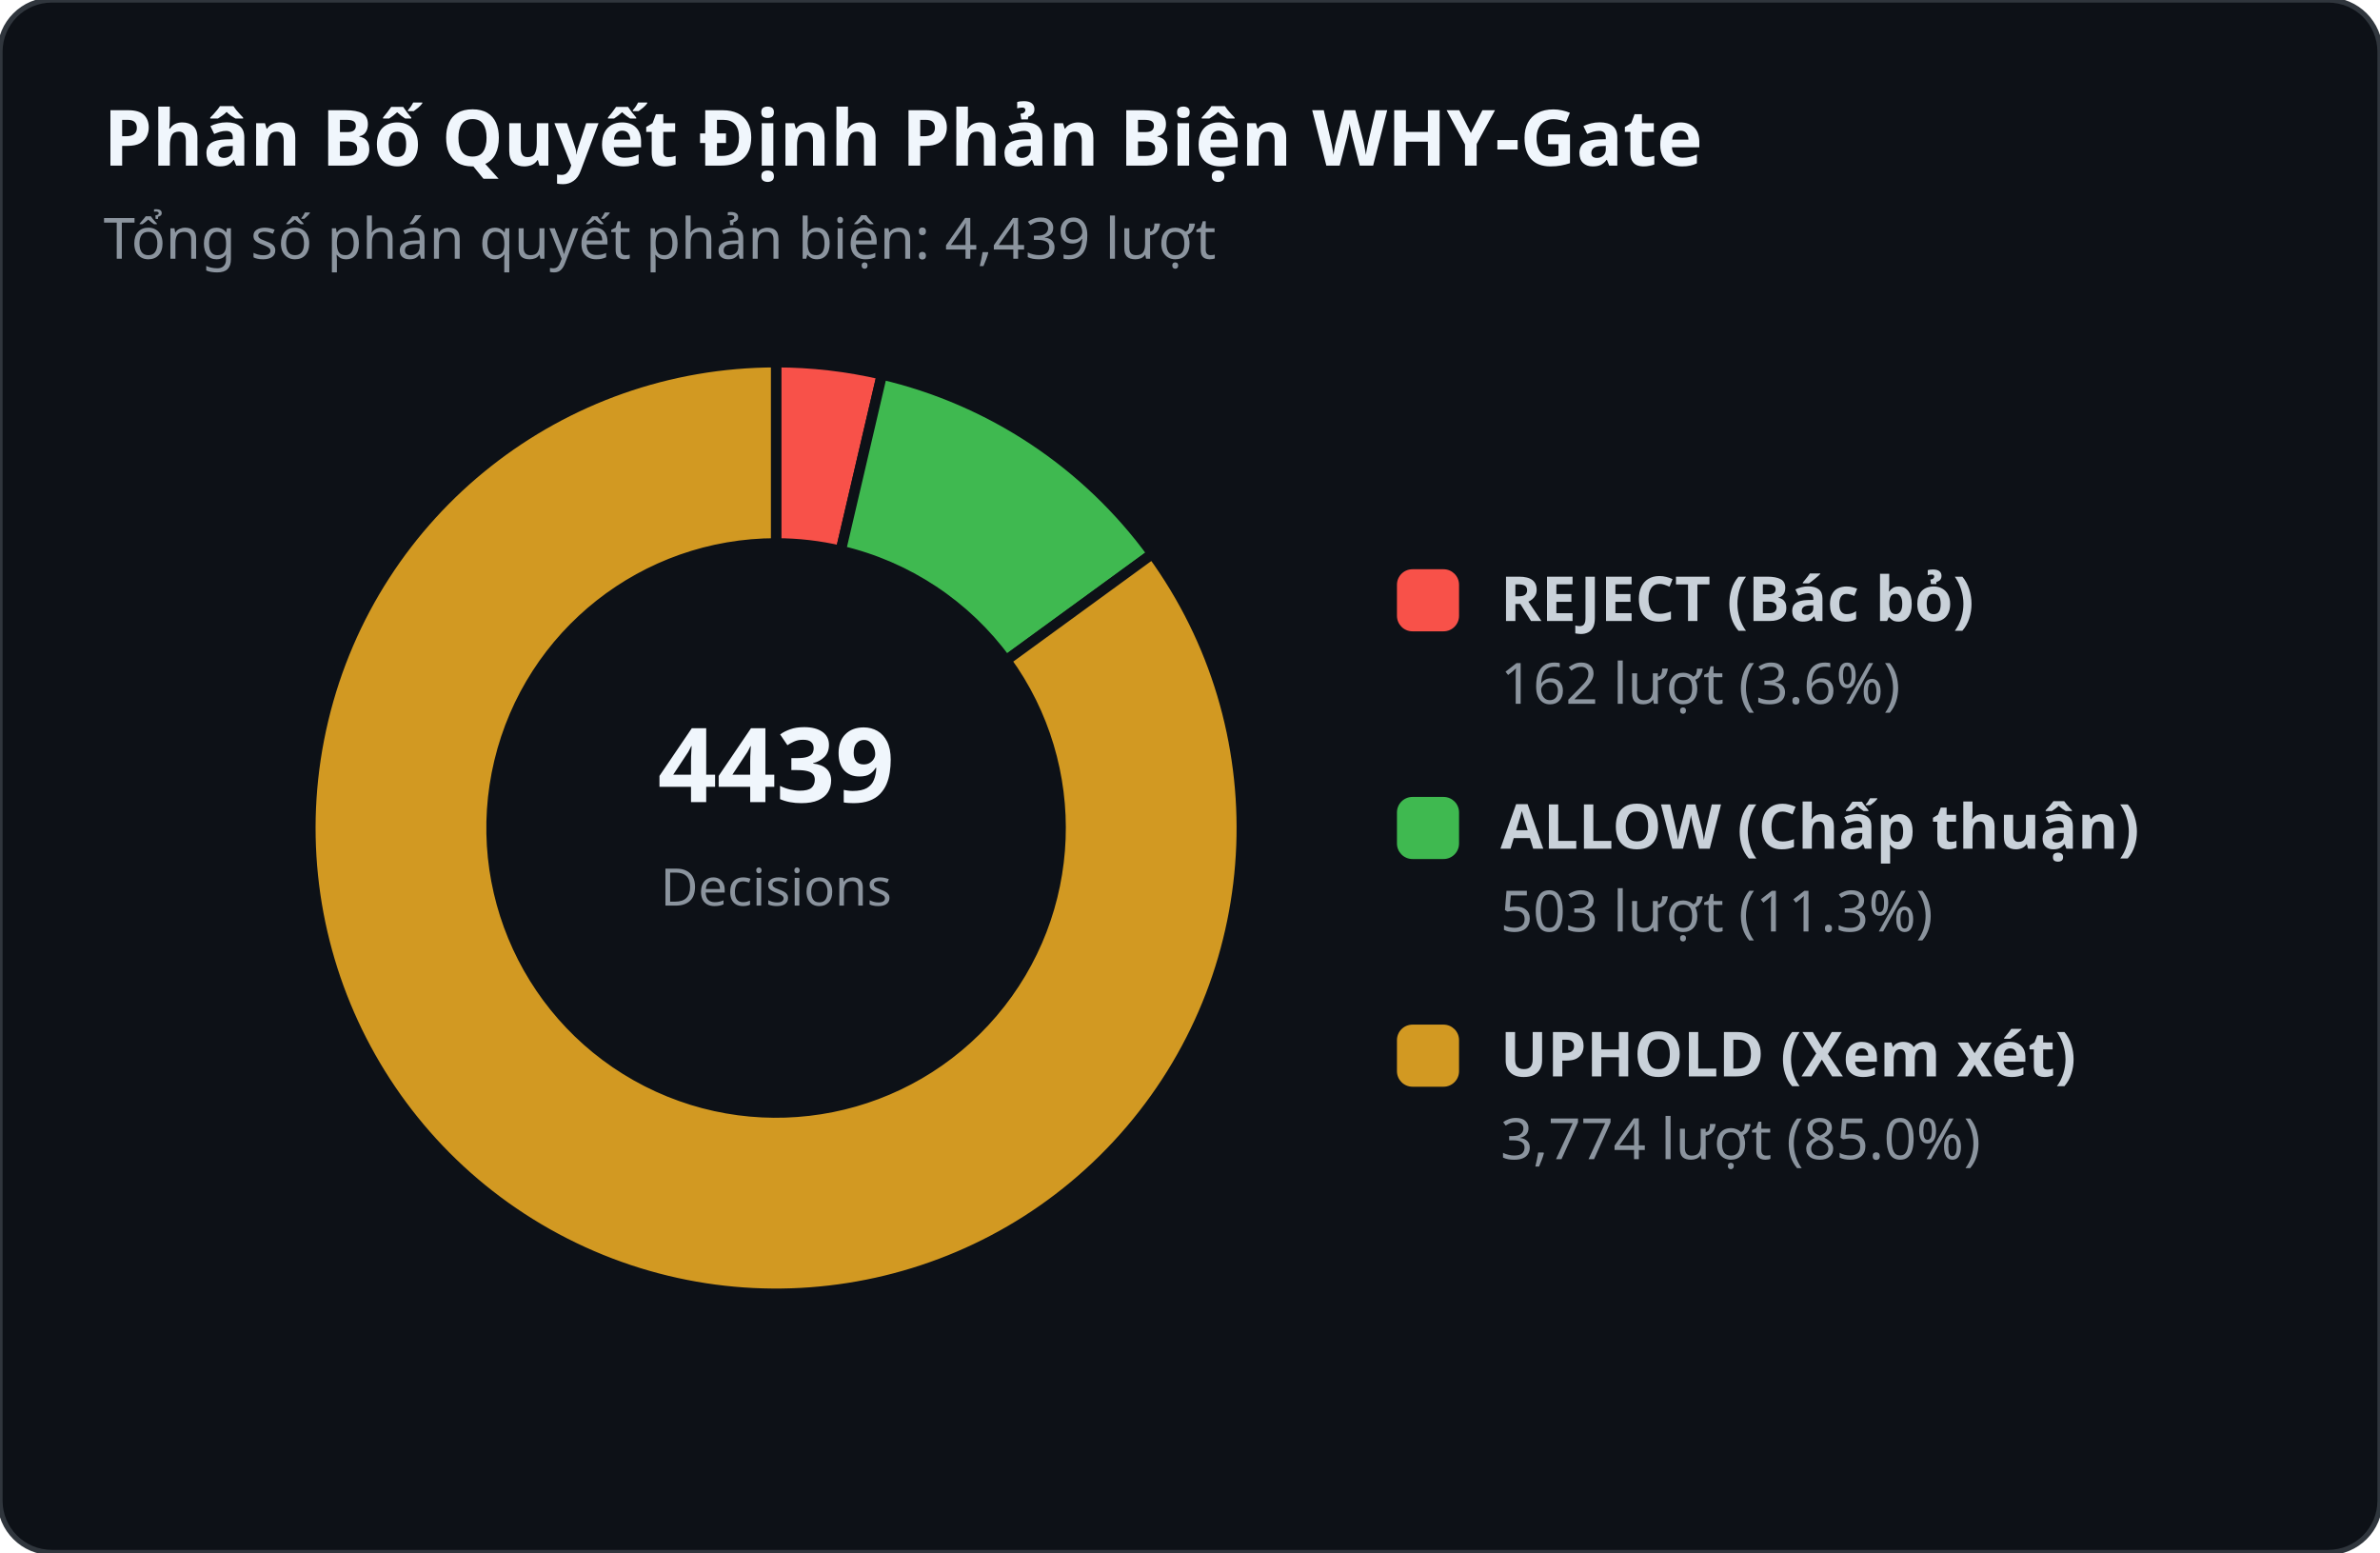
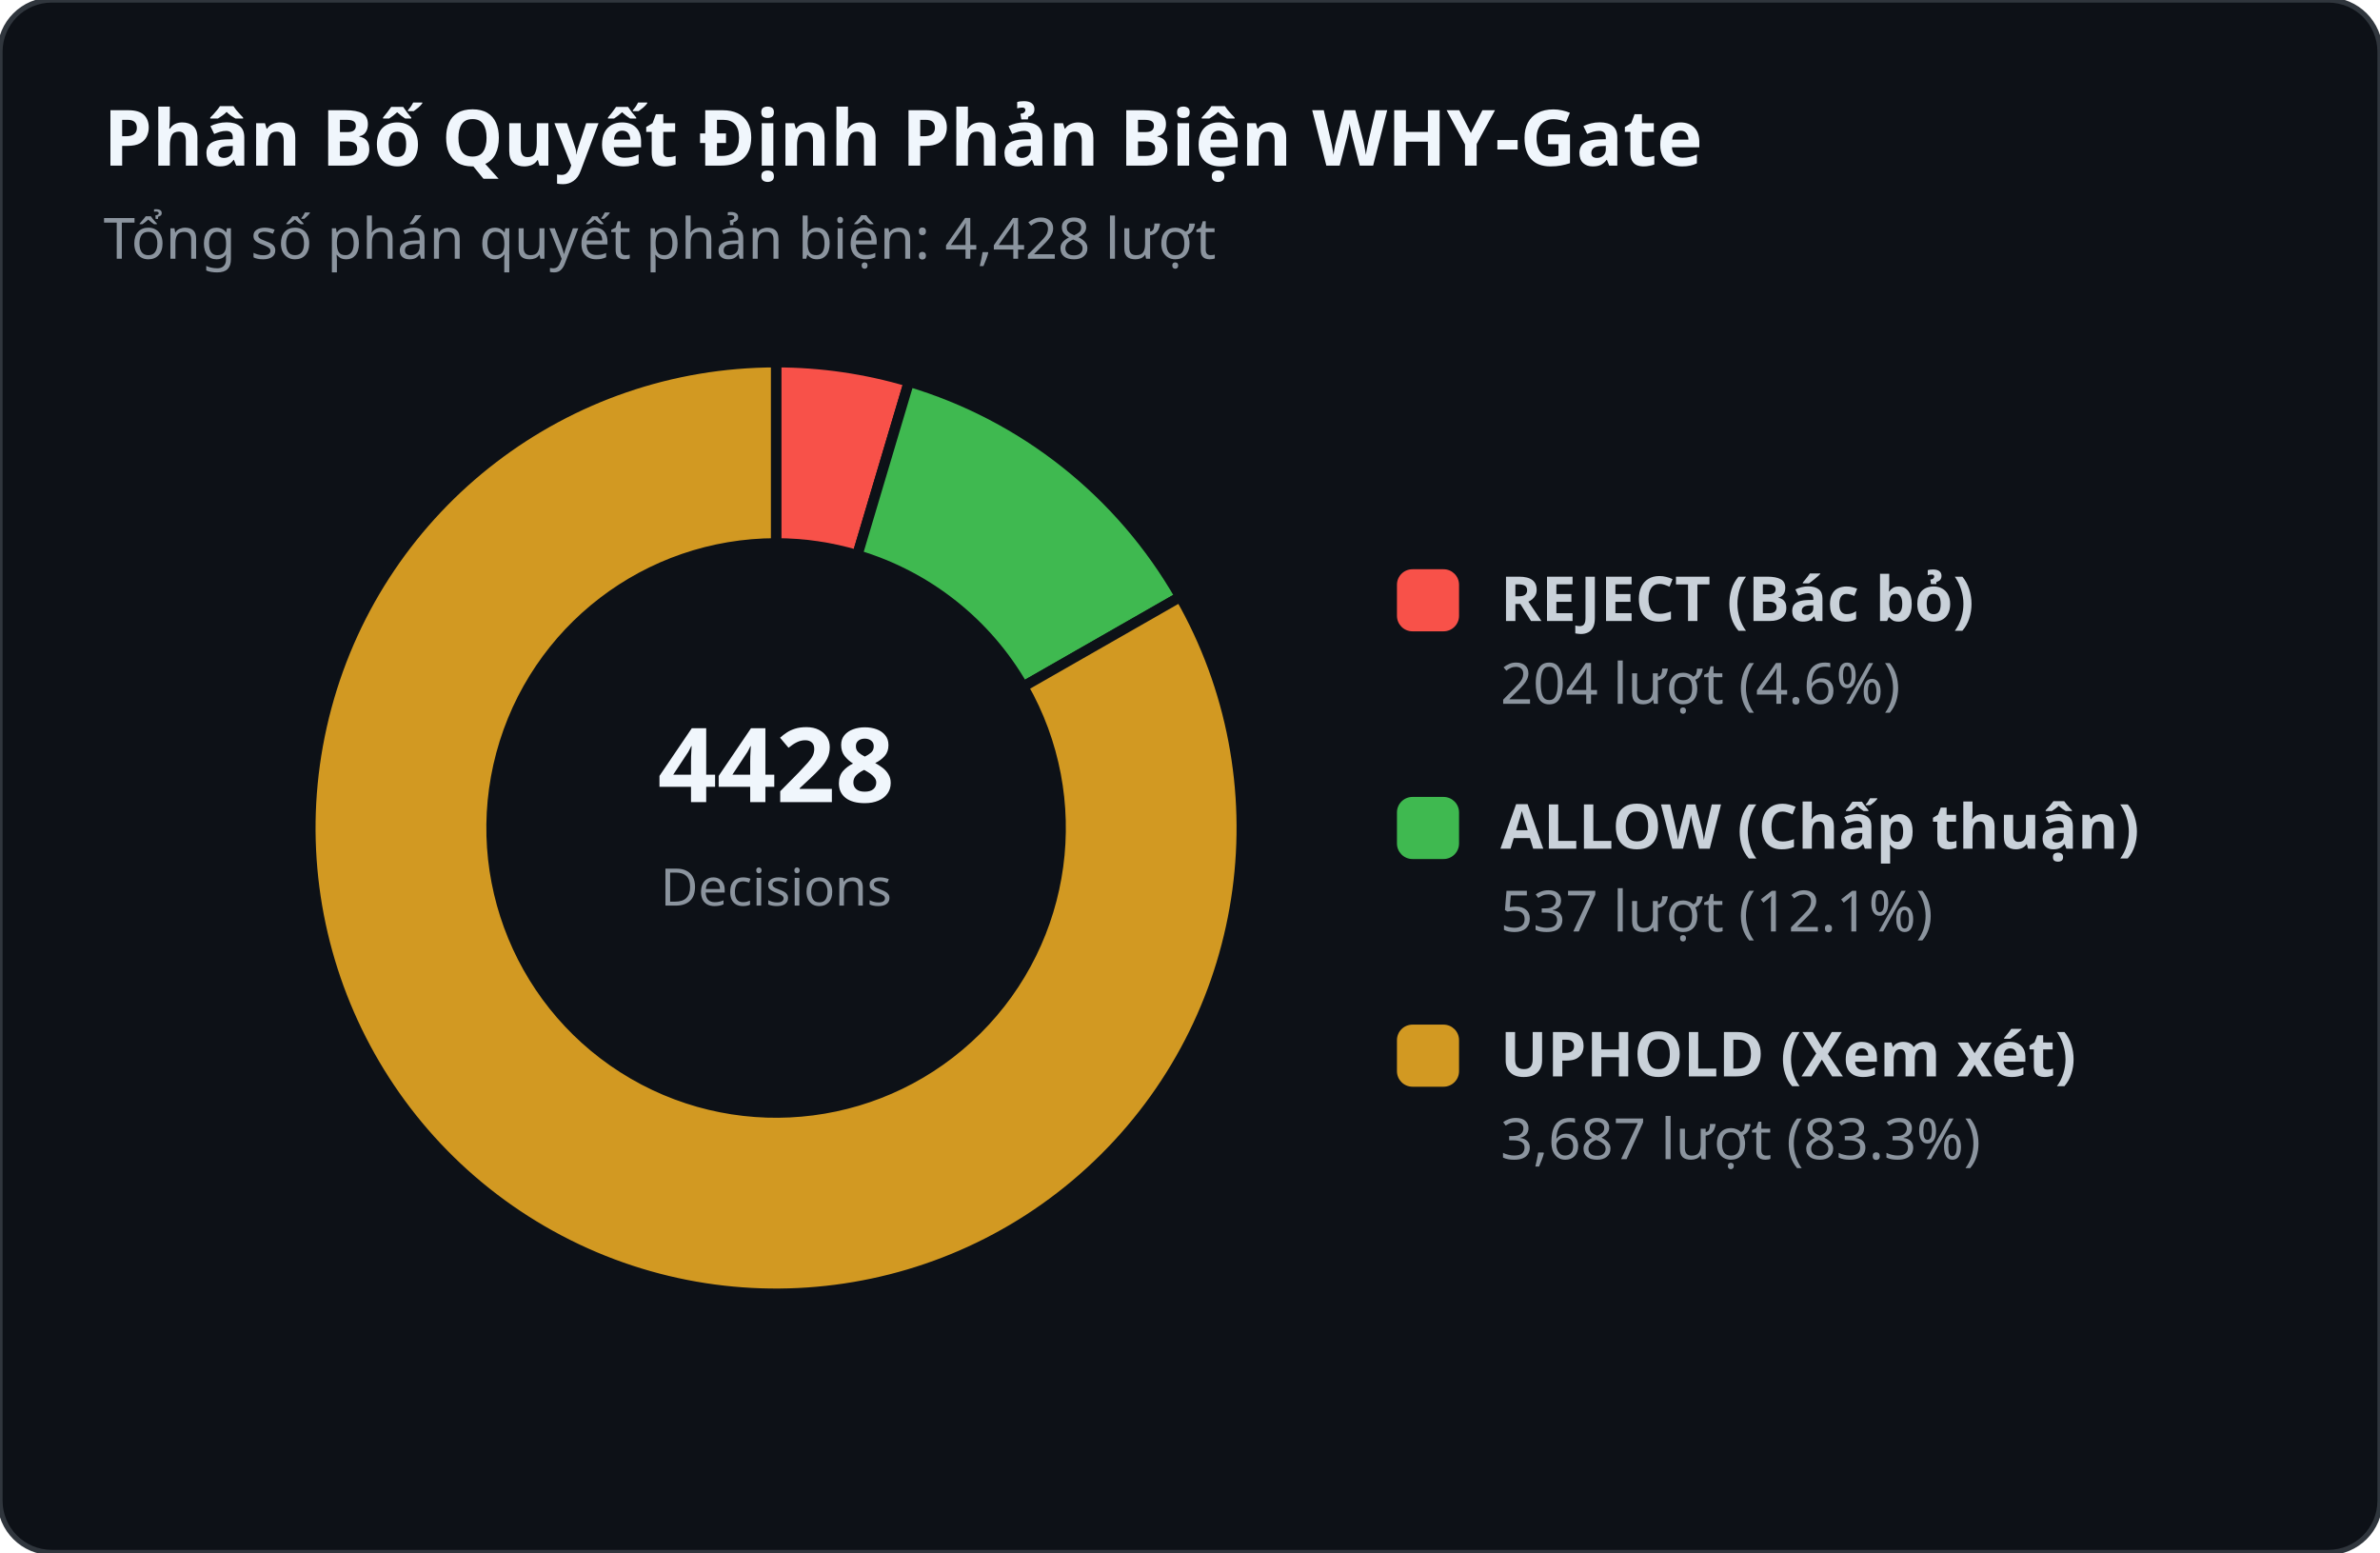
<svg xmlns="http://www.w3.org/2000/svg" width="460" height="300" viewBox="0 0 460 300">
  <rect width="460" height="300" rx="10" fill="#0d1117" stroke="#30363d" stroke-width="1" />
  <text x="20" y="32" font-family="sans-serif" font-size="15" font-weight="600" fill="#f0f6fc">Phân Bố Quyết Định Phản Biện WHY-Gate</text>
-   <text x="20" y="50" font-family="sans-serif" font-size="11" fill="#8b949e">Tổng số phán quyết phản biện: 4,439 lượt</text>
+   <text x="20" y="50" font-family="sans-serif" font-size="11" fill="#8b949e">Tổng số phán quyết phản biện: 4,428 lượt</text>
  <circle cx="150" cy="160" r="90" fill="none" stroke="#30363d" stroke-width="1" />
-   <path d="M 150.00 70.00 A 90 90 0 0 1 170.46 72.36 L 162.50 106.44 A 55 55 0 0 0 150.00 105.00 Z" fill="#f85149" stroke="#0d1117" stroke-width="2" />
-   <path d="M 170.46 72.36 A 90 90 0 0 1 222.75 107.01 L 194.46 127.62 A 55 55 0 0 0 162.50 106.44 Z" fill="#3fb950" stroke="#0d1117" stroke-width="2" />
-   <path d="M 222.75 107.01 A 90 90 0 1 1 150.00 70.00 L 150.00 105.00 A 55 55 0 1 0 194.46 127.62 Z" fill="#d29922" stroke="#0d1117" stroke-width="2" />
-   <text x="150" y="155" text-anchor="middle" font-family="sans-serif" font-size="20" font-weight="700" fill="#f0f6fc">4439</text>
+   <path d="M 150.00 70.00 A 90 90 0 0 1 175.69 73.74 L 165.70 107.29 A 55 55 0 0 0 150.00 105.00 Z" fill="#f85149" stroke="#0d1117" stroke-width="2" />
+   <path d="M 175.69 73.74 A 90 90 0 0 1 228.13 115.33 L 197.75 132.70 A 55 55 0 0 0 165.70 107.29 Z" fill="#3fb950" stroke="#0d1117" stroke-width="2" />
+   <path d="M 228.13 115.33 A 90 90 0 1 1 150.00 70.00 L 150.00 105.00 A 55 55 0 1 0 197.75 132.70 Z" fill="#d29922" stroke="#0d1117" stroke-width="2" />
+   <text x="150" y="155" text-anchor="middle" font-family="sans-serif" font-size="20" font-weight="700" fill="#f0f6fc">4428</text>
  <text x="150" y="175" text-anchor="middle" font-family="sans-serif" font-size="10" fill="#8b949e">Decisions</text>
  <rect x="270" y="110" width="12" height="12" rx="3" fill="#f85149" />
  <text x="290" y="120" font-family="sans-serif" font-size="12" font-weight="600" fill="#c9d1d9">REJECT (Bác bỏ)</text>
-   <text x="290" y="136" font-family="sans-serif" font-size="11" fill="#8b949e">162 lượt (3.6%)</text>
+   <text x="290" y="136" font-family="sans-serif" font-size="11" fill="#8b949e">204 lượt (4.6%)</text>
  <rect x="270" y="154" width="12" height="12" rx="3" fill="#3fb950" />
  <text x="290" y="164" font-family="sans-serif" font-size="12" font-weight="600" fill="#c9d1d9">ALLOW (Chấp thuận)</text>
-   <text x="290" y="180" font-family="sans-serif" font-size="11" fill="#8b949e">503 lượt (11.3%)</text>
+   <text x="290" y="180" font-family="sans-serif" font-size="11" fill="#8b949e">537 lượt (12.1%)</text>
  <rect x="270" y="198" width="12" height="12" rx="3" fill="#d29922" />
  <text x="290" y="208" font-family="sans-serif" font-size="12" font-weight="600" fill="#c9d1d9">UPHOLD (Xem xét)</text>
-   <text x="290" y="224" font-family="sans-serif" font-size="11" fill="#8b949e">3,774 lượt (85.0%)</text>
+   <text x="290" y="224" font-family="sans-serif" font-size="11" fill="#8b949e">3,687 lượt (83.3%)</text>
</svg>
